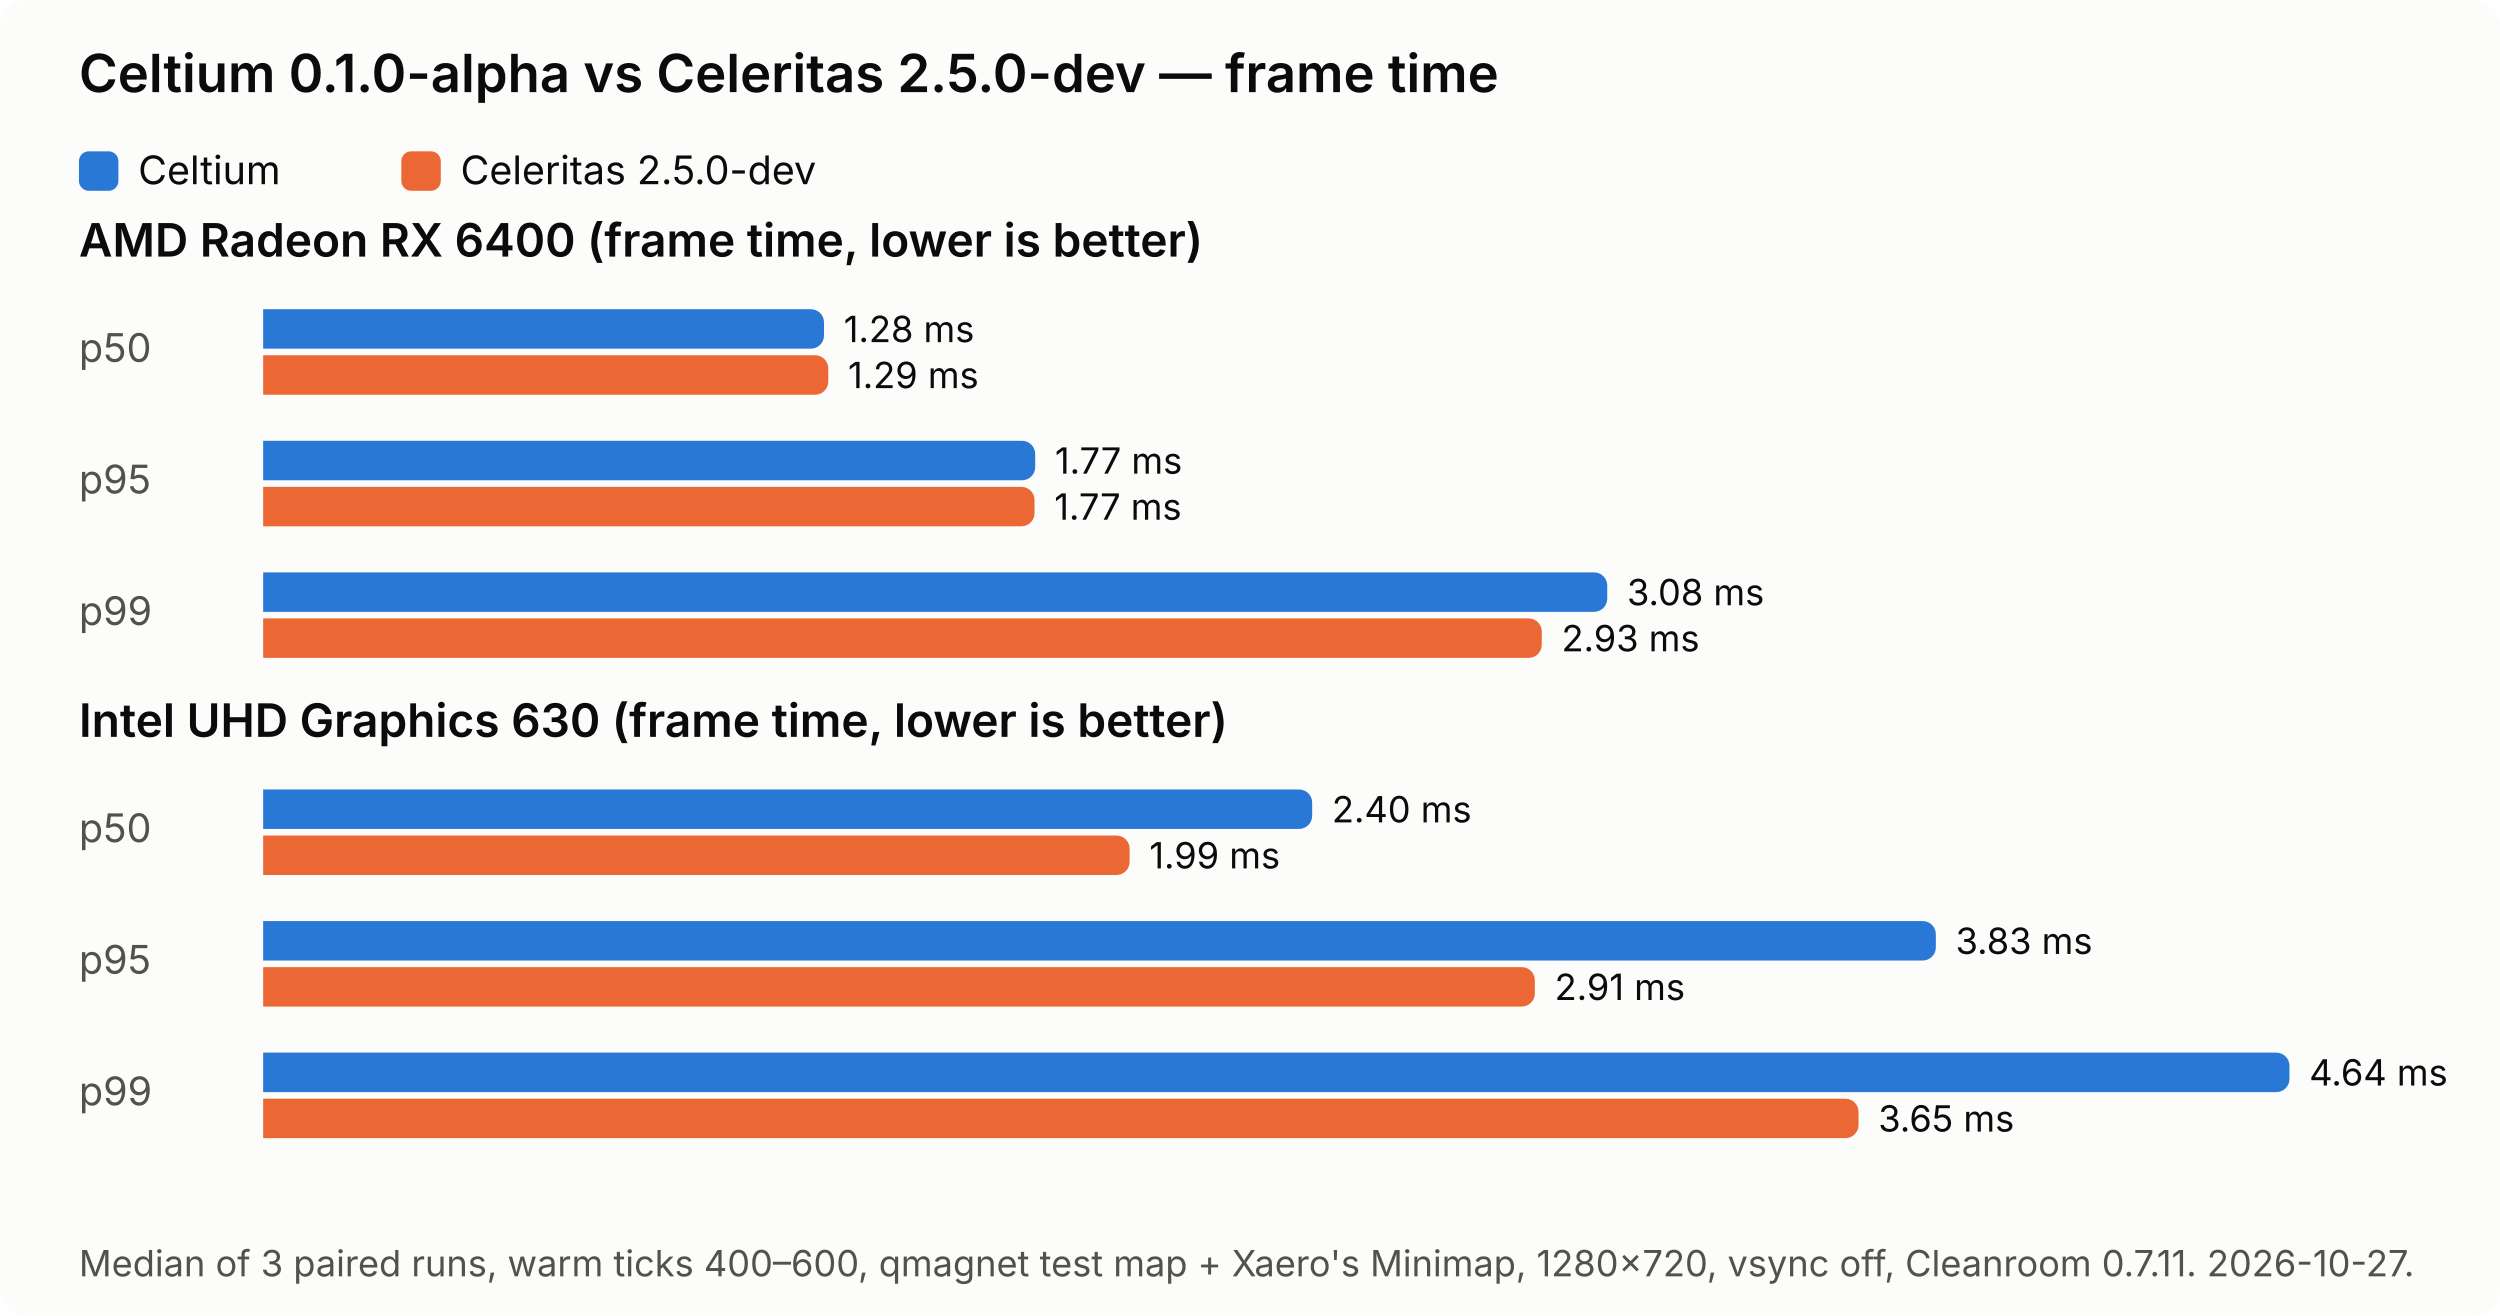
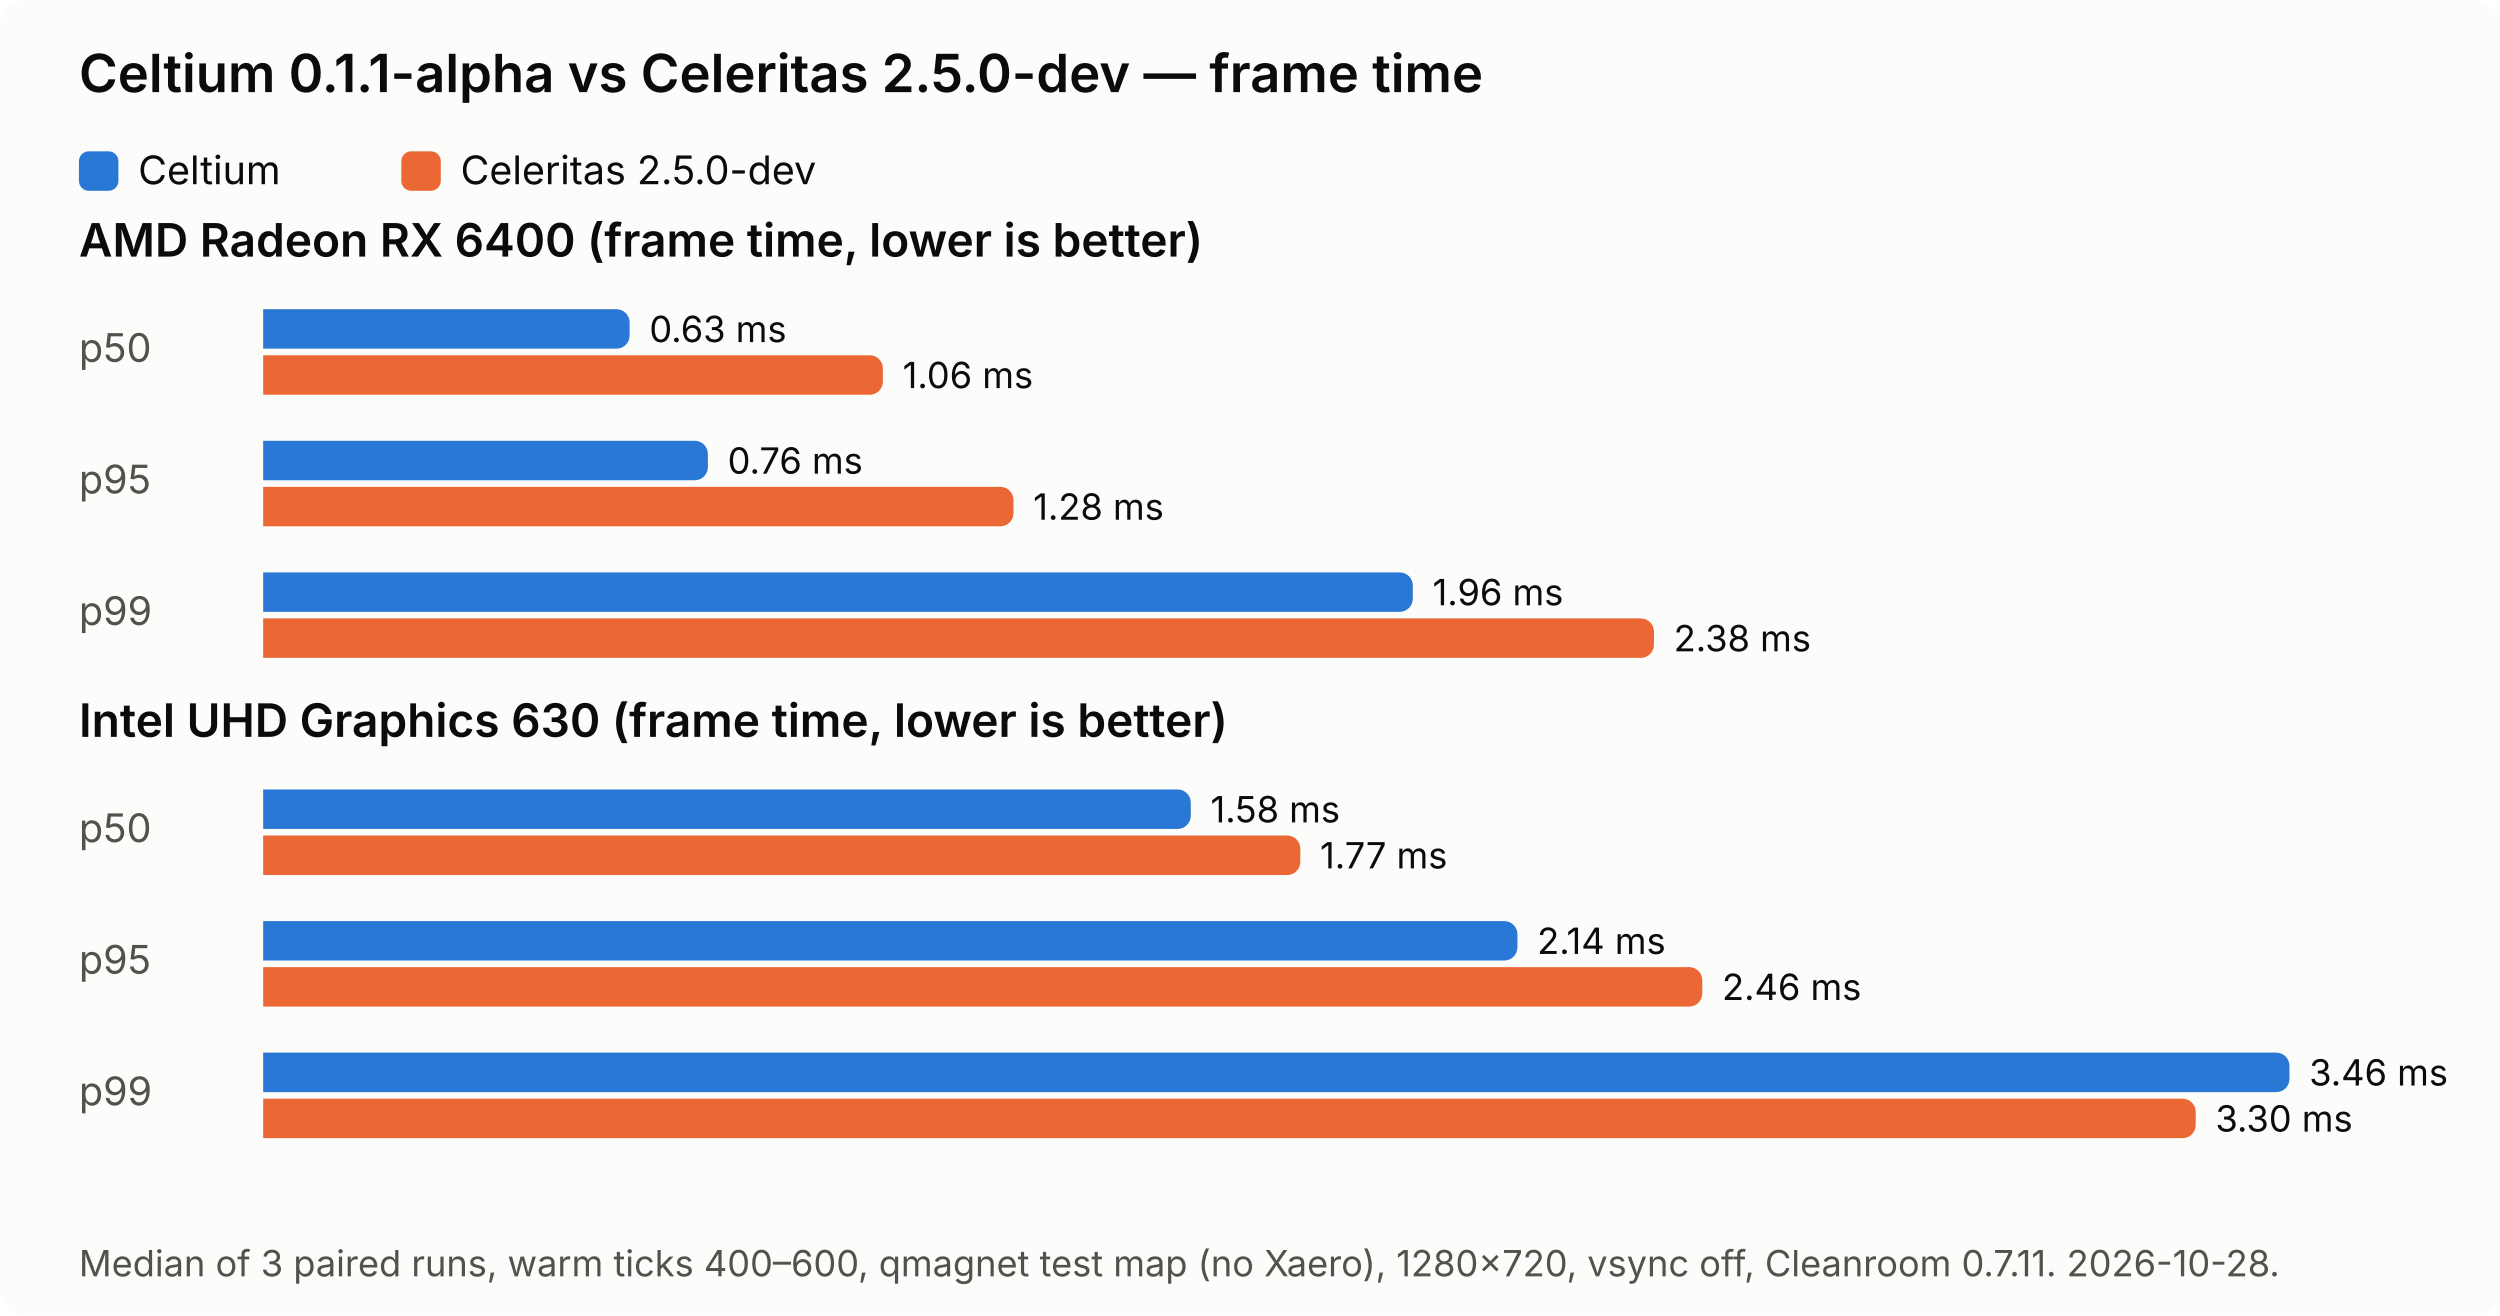
- <svg xmlns="http://www.w3.org/2000/svg" width="760" height="400" viewBox="0 0 760 400" font-family="system-ui, -apple-system, Segoe UI, sans-serif" role="img" aria-label="Celtium 0.1.0-alpha vs Celeritas 2.5.0-dev — frame time">
+ <svg xmlns="http://www.w3.org/2000/svg" width="760" height="400" viewBox="0 0 760 400" font-family="system-ui, -apple-system, Segoe UI, sans-serif" role="img" aria-label="Celtium 0.1.1-alpha vs Celeritas 2.5.0-dev — frame time">
  <rect width="100%" height="100%" rx="8" fill="#fcfcfb" />
-   <text x="24" y="28" fill="#0b0b0b" font-size="16" font-weight="600">Celtium 0.1.0-alpha vs Celeritas 2.5.0-dev — frame time</text>
+   <text x="24" y="28" fill="#0b0b0b" font-size="16" font-weight="600">Celtium 0.1.1-alpha vs Celeritas 2.5.0-dev — frame time</text>
  <rect x="24" y="46" width="12" height="12" rx="3" fill="#2a78d6" />
  <text x="42" y="56" fill="#0b0b0b" font-size="12">Celtium</text>
  <rect x="122" y="46" width="12" height="12" rx="3" fill="#eb6834" />
  <text x="140" y="56" fill="#0b0b0b" font-size="12">Celeritas 2.5.0-dev</text>
  <text x="24" y="78" fill="#0b0b0b" font-size="14" font-weight="600">AMD Radeon RX 6400 (frame time, lower is better)</text>
  <text x="24" y="110" fill="#52514e" font-size="12">p50</text>
-   <path d="M80,94 h166.5 a4,4 0 0 1 4,4 v4 a4,4 0 0 1 -4,4 h-166.5 z" fill="#2a78d6" />
-   <text x="256.5" y="104" fill="#0b0b0b" font-size="11">1.28 ms</text>
-   <path d="M80,108 h167.8 a4,4 0 0 1 4,4 v4 a4,4 0 0 1 -4,4 h-167.8 z" fill="#eb6834" />
-   <text x="257.8" y="118" fill="#0b0b0b" font-size="11">1.29 ms</text>
+   <path d="M80,94 h107.4 a4,4 0 0 1 4,4 v4 a4,4 0 0 1 -4,4 h-107.4 z" fill="#2a78d6" />
+   <text x="197.4" y="104" fill="#0b0b0b" font-size="11">0.63 ms</text>
+   <path d="M80,108 h184.4 a4,4 0 0 1 4,4 v4 a4,4 0 0 1 -4,4 h-184.4 z" fill="#eb6834" />
+   <text x="274.4" y="118" fill="#0b0b0b" font-size="11">1.06 ms</text>
  <text x="24" y="150" fill="#52514e" font-size="12">p95</text>
-   <path d="M80,134 h230.7 a4,4 0 0 1 4,4 v4 a4,4 0 0 1 -4,4 h-230.7 z" fill="#2a78d6" />
-   <text x="320.7" y="144" fill="#0b0b0b" font-size="11">1.77 ms</text>
-   <path d="M80,148 h230.5 a4,4 0 0 1 4,4 v4 a4,4 0 0 1 -4,4 h-230.5 z" fill="#eb6834" />
-   <text x="320.5" y="158" fill="#0b0b0b" font-size="11">1.77 ms</text>
+   <path d="M80,134 h131.2 a4,4 0 0 1 4,4 v4 a4,4 0 0 1 -4,4 h-131.2 z" fill="#2a78d6" />
+   <text x="221.2" y="144" fill="#0b0b0b" font-size="11">0.76 ms</text>
+   <path d="M80,148 h224.1 a4,4 0 0 1 4,4 v4 a4,4 0 0 1 -4,4 h-224.1 z" fill="#eb6834" />
+   <text x="314.1" y="158" fill="#0b0b0b" font-size="11">1.28 ms</text>
  <text x="24" y="190" fill="#52514e" font-size="12">p99</text>
-   <path d="M80,174 h404.6 a4,4 0 0 1 4,4 v4 a4,4 0 0 1 -4,4 h-404.6 z" fill="#2a78d6" />
-   <text x="494.6" y="184" fill="#0b0b0b" font-size="11">3.08 ms</text>
-   <path d="M80,188 h384.7 a4,4 0 0 1 4,4 v4 a4,4 0 0 1 -4,4 h-384.7 z" fill="#eb6834" />
-   <text x="474.7" y="198" fill="#0b0b0b" font-size="11">2.93 ms</text>
+   <path d="M80,174 h345.5 a4,4 0 0 1 4,4 v4 a4,4 0 0 1 -4,4 h-345.5 z" fill="#2a78d6" />
+   <text x="435.5" y="184" fill="#0b0b0b" font-size="11">1.96 ms</text>
+   <path d="M80,188 h418.8 a4,4 0 0 1 4,4 v4 a4,4 0 0 1 -4,4 h-418.8 z" fill="#eb6834" />
+   <text x="508.8" y="198" fill="#0b0b0b" font-size="11">2.38 ms</text>
  <text x="24" y="224" fill="#0b0b0b" font-size="14" font-weight="600">Intel UHD Graphics 630 (frame time, lower is better)</text>
  <text x="24" y="256" fill="#52514e" font-size="12">p50</text>
-   <path d="M80,240 h314.9 a4,4 0 0 1 4,4 v4 a4,4 0 0 1 -4,4 h-314.9 z" fill="#2a78d6" />
-   <text x="404.9" y="250" fill="#0b0b0b" font-size="11">2.40 ms</text>
-   <path d="M80,254 h259.4 a4,4 0 0 1 4,4 v4 a4,4 0 0 1 -4,4 h-259.4 z" fill="#eb6834" />
-   <text x="349.4" y="264" fill="#0b0b0b" font-size="11">1.99 ms</text>
+   <path d="M80,240 h278.0 a4,4 0 0 1 4,4 v4 a4,4 0 0 1 -4,4 h-278.0 z" fill="#2a78d6" />
+   <text x="368.0" y="250" fill="#0b0b0b" font-size="11">1.58 ms</text>
+   <path d="M80,254 h311.3 a4,4 0 0 1 4,4 v4 a4,4 0 0 1 -4,4 h-311.3 z" fill="#eb6834" />
+   <text x="401.3" y="264" fill="#0b0b0b" font-size="11">1.77 ms</text>
  <text x="24" y="296" fill="#52514e" font-size="12">p95</text>
-   <path d="M80,280 h504.5 a4,4 0 0 1 4,4 v4 a4,4 0 0 1 -4,4 h-504.5 z" fill="#2a78d6" />
-   <text x="594.5" y="290" fill="#0b0b0b" font-size="11">3.83 ms</text>
-   <path d="M80,294 h382.6 a4,4 0 0 1 4,4 v4 a4,4 0 0 1 -4,4 h-382.6 z" fill="#eb6834" />
-   <text x="472.6" y="304" fill="#0b0b0b" font-size="11">2.91 ms</text>
+   <path d="M80,280 h377.3 a4,4 0 0 1 4,4 v4 a4,4 0 0 1 -4,4 h-377.3 z" fill="#2a78d6" />
+   <text x="467.3" y="290" fill="#0b0b0b" font-size="11">2.14 ms</text>
+   <path d="M80,294 h433.5 a4,4 0 0 1 4,4 v4 a4,4 0 0 1 -4,4 h-433.5 z" fill="#eb6834" />
+   <text x="523.5" y="304" fill="#0b0b0b" font-size="11">2.46 ms</text>
  <text x="24" y="336" fill="#52514e" font-size="12">p99</text>
  <path d="M80,320 h612.0 a4,4 0 0 1 4,4 v4 a4,4 0 0 1 -4,4 h-612.0 z" fill="#2a78d6" />
-   <text x="702.0" y="330" fill="#0b0b0b" font-size="11">4.64 ms</text>
-   <path d="M80,334 h481.0 a4,4 0 0 1 4,4 v4 a4,4 0 0 1 -4,4 h-481.0 z" fill="#eb6834" />
-   <text x="571.0" y="344" fill="#0b0b0b" font-size="11">3.65 ms</text>
-   <text x="24" y="388" fill="#52514e" font-size="11">Median of 3 paired runs, warm ticks 400–600, qmagnet test map + Xaero's Minimap, 1280×720, vsync off, Cleanroom 0.7.11. 2026-10-27.</text>
+   <text x="702.0" y="330" fill="#0b0b0b" font-size="11">3.46 ms</text>
+   <path d="M80,334 h583.5 a4,4 0 0 1 4,4 v4 a4,4 0 0 1 -4,4 h-583.5 z" fill="#eb6834" />
+   <text x="673.5" y="344" fill="#0b0b0b" font-size="11">3.30 ms</text>
+   <text x="24" y="388" fill="#52514e" font-size="11">Median of 3 paired runs, warm ticks 400–600, qmagnet test map (no Xaero), 1280×720, vsync off, Cleanroom 0.7.11. 2026-10-28.</text>
</svg>
